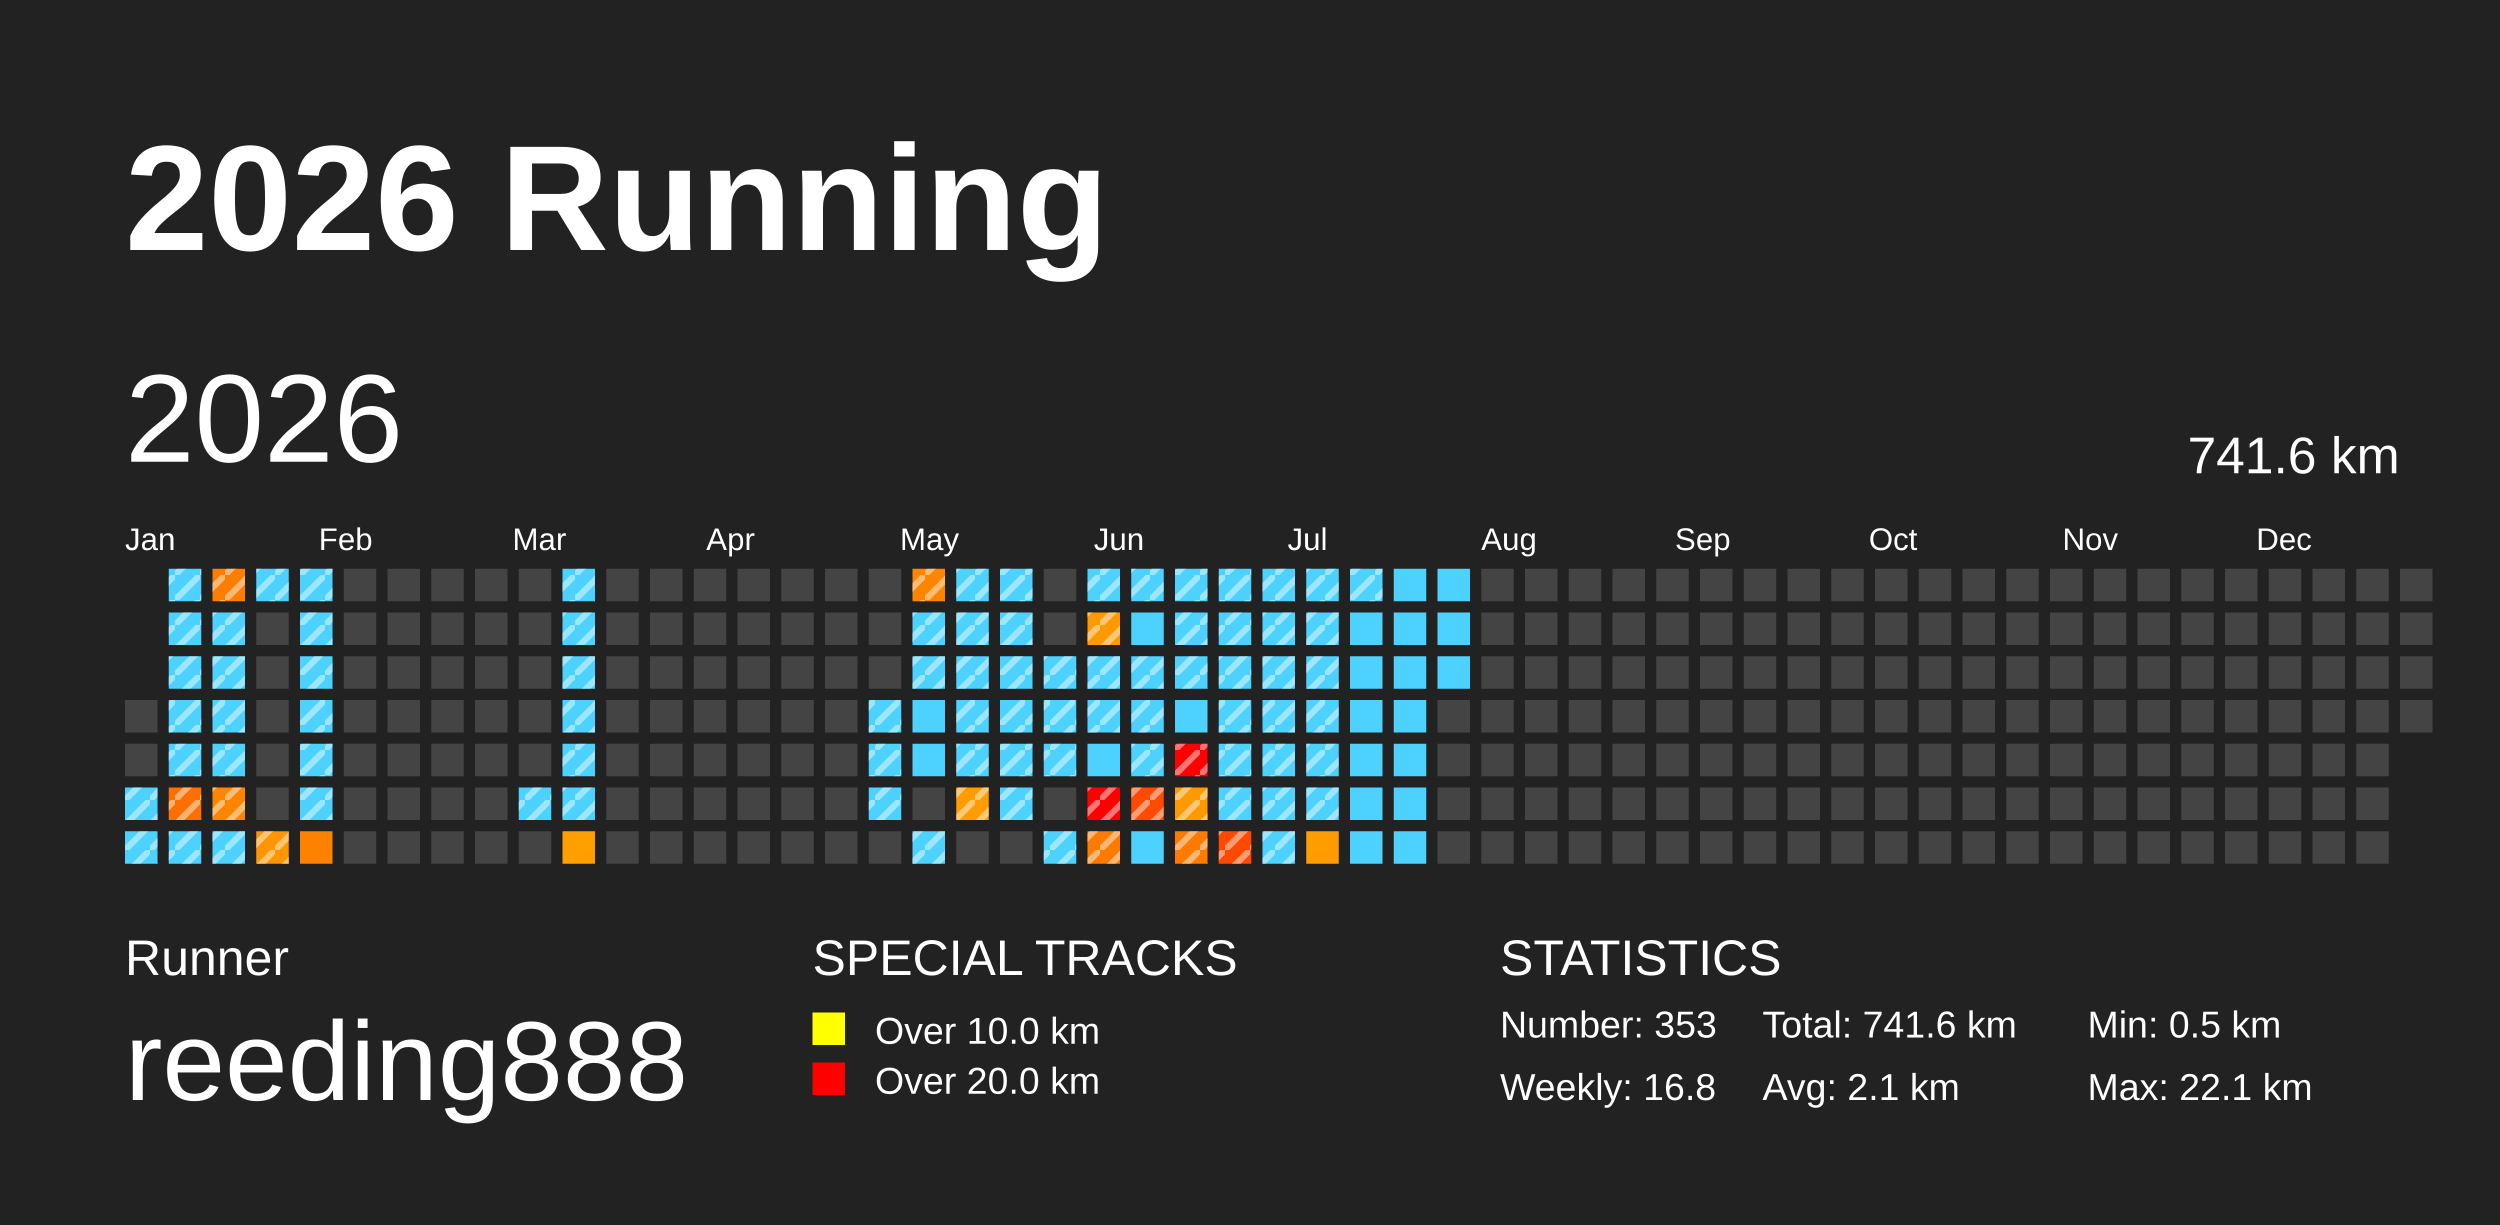
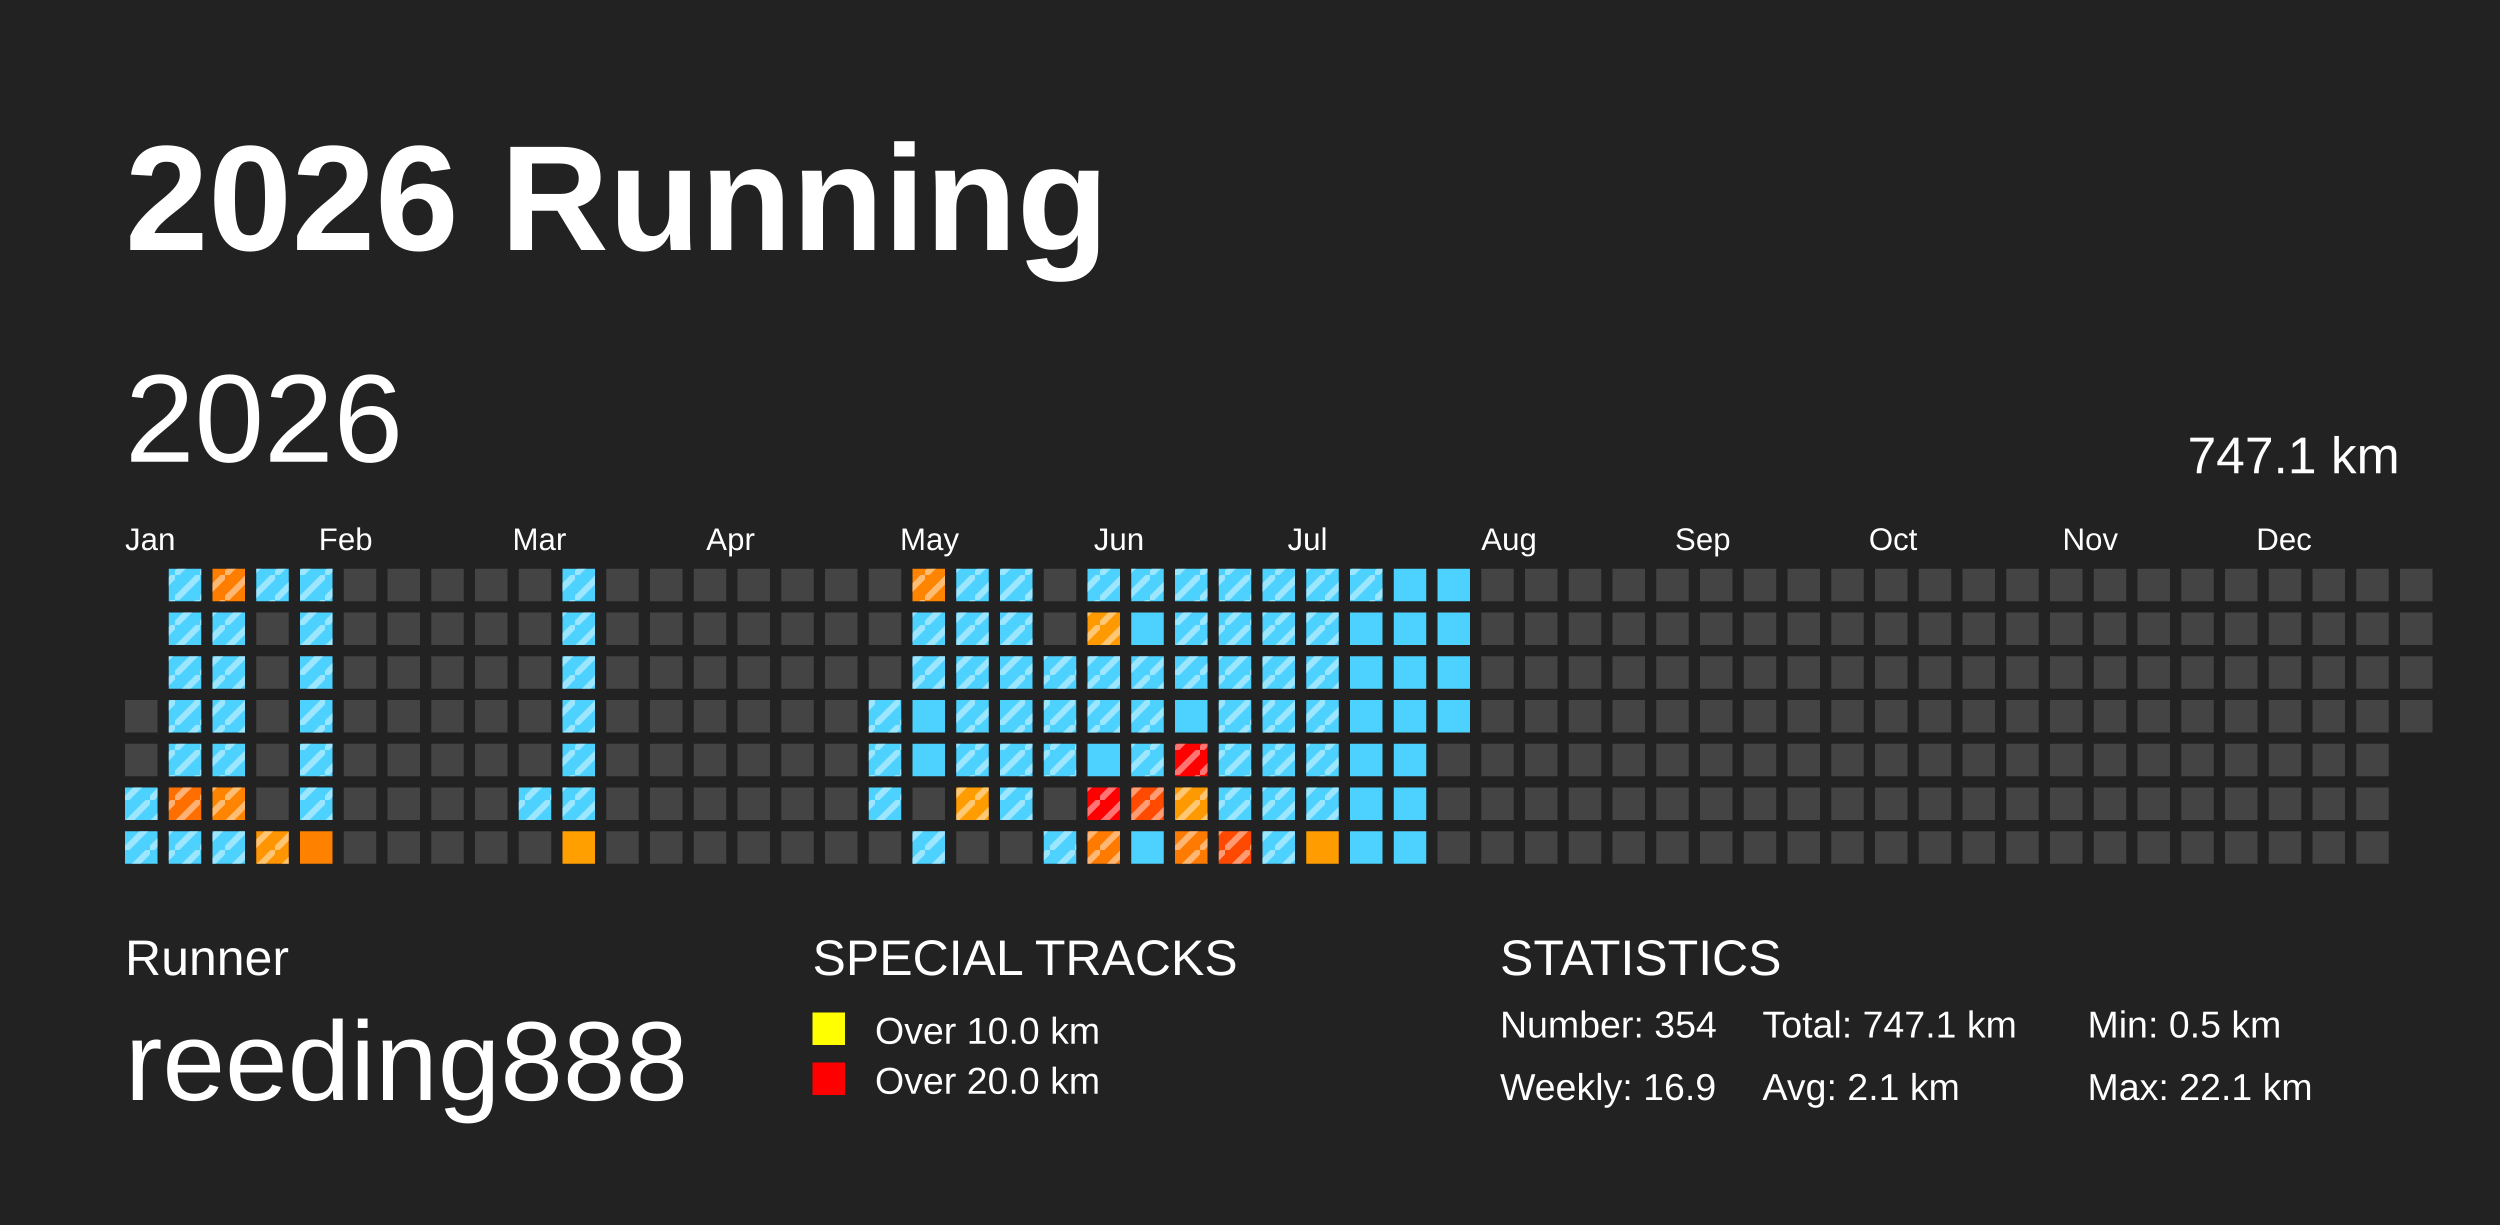
<svg xmlns="http://www.w3.org/2000/svg" baseProfile="full" height="98mm" version="1.1" viewBox="0,0,200,98" width="200mm">
  <defs>
    <pattern height="2" id="indoor-stripe" patternUnits="userSpaceOnUse" width="2">
      <line stroke="white" stroke-opacity="0.45" stroke-width="0.5" x1="0" x2="2" y1="2" y2="0" />
    </pattern>
  </defs>
  <rect fill="#222222" height="98" width="200" x="0" y="0" />
  <text fill="#FFFFFF" style="font-size:12px; font-family:Arial; font-weight:bold;" x="10" y="20">2026 Running</text>
  <text fill="#FFFFFF" style="font-size:4px; font-family:Arial" x="10" y="78">Runner</text>
  <text fill="#FFFFFF" style="font-size:9px; font-family:Arial" x="10" y="88">reeding888</text>
  <text fill="#FFFFFF" style="font-size:4px; font-family:Arial" x="65" y="78">SPECIAL TRACKS</text>
  <rect fill="yellow" height="2.6" width="2.6" x="65" y="81" />
  <text fill="#FFFFFF" style="font-size:3px; font-family:Arial" x="70" y="83.5">Over 10.0 km</text>
  <rect fill="red" height="2.6" width="2.6" x="65" y="85" />
  <text fill="#FFFFFF" style="font-size:3px; font-family:Arial" x="70" y="87.5">Over 20.0 km</text>
  <text fill="#FFFFFF" style="font-size:4px; font-family:Arial" x="120" y="78">STATISTICS</text>
-   <text fill="#FFFFFF" style="font-size:3px; font-family:Arial" x="120" y="83">Number: 353</text>
-   <text fill="#FFFFFF" style="font-size:3px; font-family:Arial" x="120" y="88">Weekly: 16.8</text>
-   <text fill="#FFFFFF" style="font-size:3px; font-family:Arial" x="141" y="83">Total: 741.6 km</text>
+   <text fill="#FFFFFF" style="font-size:3px; font-family:Arial" x="120" y="83">Number: 354</text>
+   <text fill="#FFFFFF" style="font-size:3px; font-family:Arial" x="120" y="88">Weekly: 16.9</text>
+   <text fill="#FFFFFF" style="font-size:3px; font-family:Arial" x="141" y="83">Total: 747.1 km</text>
  <text fill="#FFFFFF" style="font-size:3px; font-family:Arial" x="141" y="88">Avg: 2.1 km</text>
  <text fill="#FFFFFF" style="font-size:3px; font-family:Arial" x="167" y="83">Min: 0.5 km</text>
  <text fill="#FFFFFF" style="font-size:3px; font-family:Arial" x="167" y="88">Max: 22.1 km</text>
  <text dominant-baseline="hanging" fill="#FFFFFF" style="font-size:10.0px; font-family:Arial;" x="10" y="30">2026</text>
-   <text dominant-baseline="hanging" fill="#FFFFFF" style="font-size:4.125px; font-family:Arial;" x="175" y="35">741.6 km</text>
+   <text dominant-baseline="hanging" fill="#FFFFFF" style="font-size:4.125px; font-family:Arial;" x="175" y="35">747.1 km</text>
  <text fill="#FFFFFF" style="font-size:2.5px; font-family:Arial" x="10.0" y="44">Jan</text>
  <text fill="#FFFFFF" style="font-size:2.5px; font-family:Arial" x="25.5" y="44">Feb</text>
  <text fill="#FFFFFF" style="font-size:2.5px; font-family:Arial" x="41.0" y="44">Mar</text>
  <text fill="#FFFFFF" style="font-size:2.5px; font-family:Arial" x="56.5" y="44">Apr</text>
  <text fill="#FFFFFF" style="font-size:2.5px; font-family:Arial" x="72.0" y="44">May</text>
  <text fill="#FFFFFF" style="font-size:2.5px; font-family:Arial" x="87.5" y="44">Jun</text>
  <text fill="#FFFFFF" style="font-size:2.5px; font-family:Arial" x="103.0" y="44">Jul</text>
  <text fill="#FFFFFF" style="font-size:2.5px; font-family:Arial" x="118.5" y="44">Aug</text>
  <text fill="#FFFFFF" style="font-size:2.5px; font-family:Arial" x="134.0" y="44">Sep</text>
  <text fill="#FFFFFF" style="font-size:2.5px; font-family:Arial" x="149.5" y="44">Oct</text>
  <text fill="#FFFFFF" style="font-size:2.5px; font-family:Arial" x="165.0" y="44">Nov</text>
  <text fill="#FFFFFF" style="font-size:2.5px; font-family:Arial" x="180.5" y="44">Dec</text>
  <rect fill="#444444" height="2.6" width="2.6" x="10.0" y="56.0" />
  <rect fill="#444444" height="2.6" width="2.6" x="10.0" y="59.5" />
  <rect fill="#4dd2ff" height="2.6" width="2.6" x="10.0" y="63.0" />
  <rect fill="url(#indoor-stripe)" height="2.6" style="pointer-events: none;" width="2.6" x="10.0" y="63.0" />
  <rect fill="#4dd2ff" height="2.6" width="2.6" x="10.0" y="66.5" />
  <rect fill="url(#indoor-stripe)" height="2.6" style="pointer-events: none;" width="2.6" x="10.0" y="66.5" />
  <rect fill="#4dd2ff" height="2.6" width="2.6" x="13.5" y="45.5" />
  <rect fill="url(#indoor-stripe)" height="2.6" style="pointer-events: none;" width="2.6" x="13.5" y="45.5" />
  <rect fill="#4dd2ff" height="2.6" width="2.6" x="13.5" y="49.0" />
  <rect fill="url(#indoor-stripe)" height="2.6" style="pointer-events: none;" width="2.6" x="13.5" y="49.0" />
  <rect fill="#4dd2ff" height="2.6" width="2.6" x="13.5" y="52.5" />
  <rect fill="url(#indoor-stripe)" height="2.6" style="pointer-events: none;" width="2.6" x="13.5" y="52.5" />
  <rect fill="#4dd2ff" height="2.6" width="2.6" x="13.5" y="56.0" />
  <rect fill="url(#indoor-stripe)" height="2.6" style="pointer-events: none;" width="2.6" x="13.5" y="56.0" />
  <rect fill="#4dd2ff" height="2.6" width="2.6" x="13.5" y="59.5" />
  <rect fill="url(#indoor-stripe)" height="2.6" style="pointer-events: none;" width="2.6" x="13.5" y="59.5" />
  <rect fill="#ff6f00" height="2.6" width="2.6" x="13.5" y="63.0" />
  <rect fill="url(#indoor-stripe)" height="2.6" style="pointer-events: none;" width="2.6" x="13.5" y="63.0" />
  <rect fill="#4dd2ff" height="2.6" width="2.6" x="13.5" y="66.5" />
  <rect fill="url(#indoor-stripe)" height="2.6" style="pointer-events: none;" width="2.6" x="13.5" y="66.5" />
  <rect fill="#ff7e00" height="2.6" width="2.6" x="17.0" y="45.5" />
  <rect fill="url(#indoor-stripe)" height="2.6" style="pointer-events: none;" width="2.6" x="17.0" y="45.5" />
  <rect fill="#4dd2ff" height="2.6" width="2.6" x="17.0" y="49.0" />
  <rect fill="url(#indoor-stripe)" height="2.6" style="pointer-events: none;" width="2.6" x="17.0" y="49.0" />
  <rect fill="#4dd2ff" height="2.6" width="2.6" x="17.0" y="52.5" />
  <rect fill="url(#indoor-stripe)" height="2.6" style="pointer-events: none;" width="2.6" x="17.0" y="52.5" />
  <rect fill="#4dd2ff" height="2.6" width="2.6" x="17.0" y="56.0" />
  <rect fill="url(#indoor-stripe)" height="2.6" style="pointer-events: none;" width="2.6" x="17.0" y="56.0" />
  <rect fill="#4dd2ff" height="2.6" width="2.6" x="17.0" y="59.5" />
  <rect fill="url(#indoor-stripe)" height="2.6" style="pointer-events: none;" width="2.6" x="17.0" y="59.5" />
  <rect fill="#ff8500" height="2.6" width="2.6" x="17.0" y="63.0" />
  <rect fill="url(#indoor-stripe)" height="2.6" style="pointer-events: none;" width="2.6" x="17.0" y="63.0" />
  <rect fill="#4dd2ff" height="2.6" width="2.6" x="17.0" y="66.5" />
  <rect fill="url(#indoor-stripe)" height="2.6" style="pointer-events: none;" width="2.6" x="17.0" y="66.5" />
  <rect fill="#4dd2ff" height="2.6" width="2.6" x="20.5" y="45.5" />
  <rect fill="url(#indoor-stripe)" height="2.6" style="pointer-events: none;" width="2.6" x="20.5" y="45.5" />
  <rect fill="#444444" height="2.6" width="2.6" x="20.5" y="49.0" />
  <rect fill="#444444" height="2.6" width="2.6" x="20.5" y="52.5" />
  <rect fill="#444444" height="2.6" width="2.6" x="20.5" y="56.0" />
  <rect fill="#444444" height="2.6" width="2.6" x="20.5" y="59.5" />
  <rect fill="#444444" height="2.6" width="2.6" x="20.5" y="63.0" />
  <rect fill="#ff9500" height="2.6" width="2.6" x="20.5" y="66.5" />
  <rect fill="url(#indoor-stripe)" height="2.6" style="pointer-events: none;" width="2.6" x="20.5" y="66.5" />
  <rect fill="#4dd2ff" height="2.6" width="2.6" x="24.0" y="45.5" />
  <rect fill="url(#indoor-stripe)" height="2.6" style="pointer-events: none;" width="2.6" x="24.0" y="45.5" />
  <rect fill="#4dd2ff" height="2.6" width="2.6" x="24.0" y="49.0" />
  <rect fill="url(#indoor-stripe)" height="2.6" style="pointer-events: none;" width="2.6" x="24.0" y="49.0" />
  <rect fill="#4dd2ff" height="2.6" width="2.6" x="24.0" y="52.5" />
  <rect fill="url(#indoor-stripe)" height="2.6" style="pointer-events: none;" width="2.6" x="24.0" y="52.5" />
  <rect fill="#4dd2ff" height="2.6" width="2.6" x="24.0" y="56.0" />
  <rect fill="url(#indoor-stripe)" height="2.6" style="pointer-events: none;" width="2.6" x="24.0" y="56.0" />
  <rect fill="#4dd2ff" height="2.6" width="2.6" x="24.0" y="59.5" />
  <rect fill="url(#indoor-stripe)" height="2.6" style="pointer-events: none;" width="2.6" x="24.0" y="59.5" />
  <rect fill="#4dd2ff" height="2.6" width="2.6" x="24.0" y="63.0" />
  <rect fill="url(#indoor-stripe)" height="2.6" style="pointer-events: none;" width="2.6" x="24.0" y="63.0" />
  <rect fill="#ff8100" height="2.6" width="2.6" x="24.0" y="66.5" />
  <rect fill="#444444" height="2.6" width="2.6" x="27.5" y="45.5" />
  <rect fill="#444444" height="2.6" width="2.6" x="27.5" y="49.0" />
  <rect fill="#444444" height="2.6" width="2.6" x="27.5" y="52.5" />
  <rect fill="#444444" height="2.6" width="2.6" x="27.5" y="56.0" />
  <rect fill="#444444" height="2.6" width="2.6" x="27.5" y="59.5" />
  <rect fill="#444444" height="2.6" width="2.6" x="27.5" y="63.0" />
  <rect fill="#444444" height="2.6" width="2.6" x="27.5" y="66.5" />
  <rect fill="#444444" height="2.6" width="2.6" x="31.0" y="45.5" />
  <rect fill="#444444" height="2.6" width="2.6" x="31.0" y="49.0" />
  <rect fill="#444444" height="2.6" width="2.6" x="31.0" y="52.5" />
  <rect fill="#444444" height="2.6" width="2.6" x="31.0" y="56.0" />
  <rect fill="#444444" height="2.6" width="2.6" x="31.0" y="59.5" />
  <rect fill="#444444" height="2.6" width="2.6" x="31.0" y="63.0" />
  <rect fill="#444444" height="2.6" width="2.6" x="31.0" y="66.5" />
  <rect fill="#444444" height="2.6" width="2.6" x="34.5" y="45.5" />
  <rect fill="#444444" height="2.6" width="2.6" x="34.5" y="49.0" />
  <rect fill="#444444" height="2.6" width="2.6" x="34.5" y="52.5" />
  <rect fill="#444444" height="2.6" width="2.6" x="34.5" y="56.0" />
  <rect fill="#444444" height="2.6" width="2.6" x="34.5" y="59.5" />
  <rect fill="#444444" height="2.6" width="2.6" x="34.5" y="63.0" />
  <rect fill="#444444" height="2.6" width="2.6" x="34.5" y="66.5" />
  <rect fill="#444444" height="2.6" width="2.6" x="38.0" y="45.5" />
  <rect fill="#444444" height="2.6" width="2.6" x="38.0" y="49.0" />
  <rect fill="#444444" height="2.6" width="2.6" x="38.0" y="52.5" />
  <rect fill="#444444" height="2.6" width="2.6" x="38.0" y="56.0" />
  <rect fill="#444444" height="2.6" width="2.6" x="38.0" y="59.5" />
  <rect fill="#444444" height="2.6" width="2.6" x="38.0" y="63.0" />
  <rect fill="#444444" height="2.6" width="2.6" x="38.0" y="66.5" />
  <rect fill="#444444" height="2.6" width="2.6" x="41.5" y="45.5" />
  <rect fill="#444444" height="2.6" width="2.6" x="41.5" y="49.0" />
  <rect fill="#444444" height="2.6" width="2.6" x="41.5" y="52.5" />
  <rect fill="#444444" height="2.6" width="2.6" x="41.5" y="56.0" />
  <rect fill="#444444" height="2.6" width="2.6" x="41.5" y="59.5" />
  <rect fill="#4dd2ff" height="2.6" width="2.6" x="41.5" y="63.0" />
  <rect fill="url(#indoor-stripe)" height="2.6" style="pointer-events: none;" width="2.6" x="41.5" y="63.0" />
  <rect fill="#444444" height="2.6" width="2.6" x="41.5" y="66.5" />
  <rect fill="#4dd2ff" height="2.6" width="2.6" x="45.0" y="45.5" />
  <rect fill="url(#indoor-stripe)" height="2.6" style="pointer-events: none;" width="2.6" x="45.0" y="45.5" />
  <rect fill="#4dd2ff" height="2.6" width="2.6" x="45.0" y="49.0" />
  <rect fill="url(#indoor-stripe)" height="2.6" style="pointer-events: none;" width="2.6" x="45.0" y="49.0" />
  <rect fill="#4dd2ff" height="2.6" width="2.6" x="45.0" y="52.5" />
  <rect fill="url(#indoor-stripe)" height="2.6" style="pointer-events: none;" width="2.6" x="45.0" y="52.5" />
  <rect fill="#4dd2ff" height="2.6" width="2.6" x="45.0" y="56.0" />
  <rect fill="url(#indoor-stripe)" height="2.6" style="pointer-events: none;" width="2.6" x="45.0" y="56.0" />
  <rect fill="#4dd2ff" height="2.6" width="2.6" x="45.0" y="59.5" />
  <rect fill="url(#indoor-stripe)" height="2.6" style="pointer-events: none;" width="2.6" x="45.0" y="59.5" />
  <rect fill="#4dd2ff" height="2.6" width="2.6" x="45.0" y="63.0" />
  <rect fill="url(#indoor-stripe)" height="2.6" style="pointer-events: none;" width="2.6" x="45.0" y="63.0" />
  <rect fill="#ff9f00" height="2.6" width="2.6" x="45.0" y="66.5" />
  <rect fill="#444444" height="2.6" width="2.6" x="48.5" y="45.5" />
  <rect fill="#444444" height="2.6" width="2.6" x="48.5" y="49.0" />
  <rect fill="#444444" height="2.6" width="2.6" x="48.5" y="52.5" />
  <rect fill="#444444" height="2.6" width="2.6" x="48.5" y="56.0" />
  <rect fill="#444444" height="2.6" width="2.6" x="48.5" y="59.5" />
  <rect fill="#444444" height="2.6" width="2.6" x="48.5" y="63.0" />
  <rect fill="#444444" height="2.6" width="2.6" x="48.5" y="66.5" />
  <rect fill="#444444" height="2.6" width="2.6" x="52.0" y="45.5" />
  <rect fill="#444444" height="2.6" width="2.6" x="52.0" y="49.0" />
  <rect fill="#444444" height="2.6" width="2.6" x="52.0" y="52.5" />
  <rect fill="#444444" height="2.6" width="2.6" x="52.0" y="56.0" />
  <rect fill="#444444" height="2.6" width="2.6" x="52.0" y="59.5" />
  <rect fill="#444444" height="2.6" width="2.6" x="52.0" y="63.0" />
  <rect fill="#444444" height="2.6" width="2.6" x="52.0" y="66.5" />
  <rect fill="#444444" height="2.6" width="2.6" x="55.5" y="45.5" />
  <rect fill="#444444" height="2.6" width="2.6" x="55.5" y="49.0" />
  <rect fill="#444444" height="2.6" width="2.6" x="55.5" y="52.5" />
  <rect fill="#444444" height="2.6" width="2.6" x="55.5" y="56.0" />
  <rect fill="#444444" height="2.6" width="2.6" x="55.5" y="59.5" />
  <rect fill="#444444" height="2.6" width="2.6" x="55.5" y="63.0" />
  <rect fill="#444444" height="2.6" width="2.6" x="55.5" y="66.5" />
  <rect fill="#444444" height="2.6" width="2.6" x="59.0" y="45.5" />
  <rect fill="#444444" height="2.6" width="2.6" x="59.0" y="49.0" />
  <rect fill="#444444" height="2.6" width="2.6" x="59.0" y="52.5" />
  <rect fill="#444444" height="2.6" width="2.6" x="59.0" y="56.0" />
  <rect fill="#444444" height="2.6" width="2.6" x="59.0" y="59.5" />
  <rect fill="#444444" height="2.6" width="2.6" x="59.0" y="63.0" />
  <rect fill="#444444" height="2.6" width="2.6" x="59.0" y="66.5" />
  <rect fill="#444444" height="2.6" width="2.6" x="62.5" y="45.5" />
  <rect fill="#444444" height="2.6" width="2.6" x="62.5" y="49.0" />
  <rect fill="#444444" height="2.6" width="2.6" x="62.5" y="52.5" />
  <rect fill="#444444" height="2.6" width="2.6" x="62.5" y="56.0" />
  <rect fill="#444444" height="2.6" width="2.6" x="62.5" y="59.5" />
  <rect fill="#444444" height="2.6" width="2.6" x="62.5" y="63.0" />
  <rect fill="#444444" height="2.6" width="2.6" x="62.5" y="66.5" />
  <rect fill="#444444" height="2.6" width="2.6" x="66.0" y="45.5" />
  <rect fill="#444444" height="2.6" width="2.6" x="66.0" y="49.0" />
  <rect fill="#444444" height="2.6" width="2.6" x="66.0" y="52.5" />
  <rect fill="#444444" height="2.6" width="2.6" x="66.0" y="56.0" />
  <rect fill="#444444" height="2.6" width="2.6" x="66.0" y="59.5" />
  <rect fill="#444444" height="2.6" width="2.6" x="66.0" y="63.0" />
  <rect fill="#444444" height="2.6" width="2.6" x="66.0" y="66.5" />
  <rect fill="#444444" height="2.6" width="2.6" x="69.5" y="45.5" />
  <rect fill="#444444" height="2.6" width="2.6" x="69.5" y="49.0" />
  <rect fill="#444444" height="2.6" width="2.6" x="69.5" y="52.5" />
  <rect fill="#4dd2ff" height="2.6" width="2.6" x="69.5" y="56.0" />
  <rect fill="url(#indoor-stripe)" height="2.6" style="pointer-events: none;" width="2.6" x="69.5" y="56.0" />
  <rect fill="#4dd2ff" height="2.6" width="2.6" x="69.5" y="59.5" />
  <rect fill="url(#indoor-stripe)" height="2.6" style="pointer-events: none;" width="2.6" x="69.5" y="59.5" />
  <rect fill="#4dd2ff" height="2.6" width="2.6" x="69.5" y="63.0" />
  <rect fill="url(#indoor-stripe)" height="2.6" style="pointer-events: none;" width="2.6" x="69.5" y="63.0" />
  <rect fill="#444444" height="2.6" width="2.6" x="69.5" y="66.5" />
  <rect fill="#ff8500" height="2.6" width="2.6" x="73.0" y="45.5" />
  <rect fill="url(#indoor-stripe)" height="2.6" style="pointer-events: none;" width="2.6" x="73.0" y="45.5" />
  <rect fill="#4dd2ff" height="2.6" width="2.6" x="73.0" y="49.0" />
  <rect fill="url(#indoor-stripe)" height="2.6" style="pointer-events: none;" width="2.6" x="73.0" y="49.0" />
  <rect fill="#4dd2ff" height="2.6" width="2.6" x="73.0" y="52.5" />
  <rect fill="url(#indoor-stripe)" height="2.6" style="pointer-events: none;" width="2.6" x="73.0" y="52.5" />
  <rect fill="#4dd2ff" height="2.6" width="2.6" x="73.0" y="56.0" />
  <rect fill="#4dd2ff" height="2.6" width="2.6" x="73.0" y="59.5" />
  <rect fill="#444444" height="2.6" width="2.6" x="73.0" y="63.0" />
  <rect fill="#4dd2ff" height="2.6" width="2.6" x="73.0" y="66.5" />
  <rect fill="url(#indoor-stripe)" height="2.6" style="pointer-events: none;" width="2.6" x="73.0" y="66.5" />
  <rect fill="#4dd2ff" height="2.6" width="2.6" x="76.5" y="45.5" />
  <rect fill="url(#indoor-stripe)" height="2.6" style="pointer-events: none;" width="2.6" x="76.5" y="45.5" />
  <rect fill="#4dd2ff" height="2.6" width="2.6" x="76.5" y="49.0" />
  <rect fill="url(#indoor-stripe)" height="2.6" style="pointer-events: none;" width="2.6" x="76.5" y="49.0" />
  <rect fill="#4dd2ff" height="2.6" width="2.6" x="76.5" y="52.5" />
  <rect fill="url(#indoor-stripe)" height="2.6" style="pointer-events: none;" width="2.6" x="76.5" y="52.5" />
  <rect fill="#4dd2ff" height="2.6" width="2.6" x="76.5" y="56.0" />
  <rect fill="url(#indoor-stripe)" height="2.6" style="pointer-events: none;" width="2.6" x="76.5" y="56.0" />
  <rect fill="#4dd2ff" height="2.6" width="2.6" x="76.5" y="59.5" />
  <rect fill="url(#indoor-stripe)" height="2.6" style="pointer-events: none;" width="2.6" x="76.5" y="59.5" />
  <rect fill="#ff9c00" height="2.6" width="2.6" x="76.5" y="63.0" />
  <rect fill="url(#indoor-stripe)" height="2.6" style="pointer-events: none;" width="2.6" x="76.5" y="63.0" />
  <rect fill="#444444" height="2.6" width="2.6" x="76.5" y="66.5" />
  <rect fill="#4dd2ff" height="2.6" width="2.6" x="80.0" y="45.5" />
  <rect fill="url(#indoor-stripe)" height="2.6" style="pointer-events: none;" width="2.6" x="80.0" y="45.5" />
  <rect fill="#4dd2ff" height="2.6" width="2.6" x="80.0" y="49.0" />
  <rect fill="url(#indoor-stripe)" height="2.6" style="pointer-events: none;" width="2.6" x="80.0" y="49.0" />
  <rect fill="#4dd2ff" height="2.6" width="2.6" x="80.0" y="52.5" />
  <rect fill="url(#indoor-stripe)" height="2.6" style="pointer-events: none;" width="2.6" x="80.0" y="52.5" />
  <rect fill="#4dd2ff" height="2.6" width="2.6" x="80.0" y="56.0" />
  <rect fill="url(#indoor-stripe)" height="2.6" style="pointer-events: none;" width="2.6" x="80.0" y="56.0" />
  <rect fill="#4dd2ff" height="2.6" width="2.6" x="80.0" y="59.5" />
  <rect fill="url(#indoor-stripe)" height="2.6" style="pointer-events: none;" width="2.6" x="80.0" y="59.5" />
  <rect fill="#4dd2ff" height="2.6" width="2.6" x="80.0" y="63.0" />
  <rect fill="url(#indoor-stripe)" height="2.6" style="pointer-events: none;" width="2.6" x="80.0" y="63.0" />
  <rect fill="#444444" height="2.6" width="2.6" x="80.0" y="66.5" />
  <rect fill="#444444" height="2.6" width="2.6" x="83.5" y="45.5" />
  <rect fill="#444444" height="2.6" width="2.6" x="83.5" y="49.0" />
  <rect fill="#4dd2ff" height="2.6" width="2.6" x="83.5" y="52.5" />
  <rect fill="url(#indoor-stripe)" height="2.6" style="pointer-events: none;" width="2.6" x="83.5" y="52.5" />
  <rect fill="#4dd2ff" height="2.6" width="2.6" x="83.5" y="56.0" />
  <rect fill="url(#indoor-stripe)" height="2.6" style="pointer-events: none;" width="2.6" x="83.5" y="56.0" />
  <rect fill="#4dd2ff" height="2.6" width="2.6" x="83.5" y="59.5" />
  <rect fill="url(#indoor-stripe)" height="2.6" style="pointer-events: none;" width="2.6" x="83.5" y="59.5" />
  <rect fill="#444444" height="2.6" width="2.6" x="83.5" y="63.0" />
  <rect fill="#4dd2ff" height="2.6" width="2.6" x="83.5" y="66.5" />
  <rect fill="url(#indoor-stripe)" height="2.6" style="pointer-events: none;" width="2.6" x="83.5" y="66.5" />
  <rect fill="#4dd2ff" height="2.6" width="2.6" x="87.0" y="45.5" />
  <rect fill="url(#indoor-stripe)" height="2.6" style="pointer-events: none;" width="2.6" x="87.0" y="45.5" />
  <rect fill="#ff9900" height="2.6" width="2.6" x="87.0" y="49.0" />
  <rect fill="url(#indoor-stripe)" height="2.6" style="pointer-events: none;" width="2.6" x="87.0" y="49.0" />
  <rect fill="#4dd2ff" height="2.6" width="2.6" x="87.0" y="52.5" />
  <rect fill="url(#indoor-stripe)" height="2.6" style="pointer-events: none;" width="2.6" x="87.0" y="52.5" />
  <rect fill="#4dd2ff" height="2.6" width="2.6" x="87.0" y="56.0" />
  <rect fill="url(#indoor-stripe)" height="2.6" style="pointer-events: none;" width="2.6" x="87.0" y="56.0" />
  <rect fill="#4dd2ff" height="2.6" width="2.6" x="87.0" y="59.5" />
  <rect fill="red" height="2.6" width="2.6" x="87.0" y="63.0" />
  <rect fill="url(#indoor-stripe)" height="2.6" style="pointer-events: none;" width="2.6" x="87.0" y="63.0" />
  <rect fill="#ff7b00" height="2.6" width="2.6" x="87.0" y="66.5" />
  <rect fill="url(#indoor-stripe)" height="2.6" style="pointer-events: none;" width="2.6" x="87.0" y="66.5" />
  <rect fill="#4dd2ff" height="2.6" width="2.6" x="90.5" y="45.5" />
  <rect fill="url(#indoor-stripe)" height="2.6" style="pointer-events: none;" width="2.6" x="90.5" y="45.5" />
  <rect fill="#4dd2ff" height="2.6" width="2.6" x="90.5" y="49.0" />
  <rect fill="#4dd2ff" height="2.6" width="2.6" x="90.5" y="52.5" />
  <rect fill="url(#indoor-stripe)" height="2.6" style="pointer-events: none;" width="2.6" x="90.5" y="52.5" />
  <rect fill="#4dd2ff" height="2.6" width="2.6" x="90.5" y="56.0" />
  <rect fill="url(#indoor-stripe)" height="2.6" style="pointer-events: none;" width="2.6" x="90.5" y="56.0" />
  <rect fill="#4dd2ff" height="2.6" width="2.6" x="90.5" y="59.5" />
  <rect fill="url(#indoor-stripe)" height="2.6" style="pointer-events: none;" width="2.6" x="90.5" y="59.5" />
  <rect fill="#ff4a00" height="2.6" width="2.6" x="90.5" y="63.0" />
  <rect fill="url(#indoor-stripe)" height="2.6" style="pointer-events: none;" width="2.6" x="90.5" y="63.0" />
  <rect fill="#4dd2ff" height="2.6" width="2.6" x="90.5" y="66.5" />
  <rect fill="#4dd2ff" height="2.6" width="2.6" x="94.0" y="45.5" />
  <rect fill="url(#indoor-stripe)" height="2.6" style="pointer-events: none;" width="2.6" x="94.0" y="45.5" />
  <rect fill="#4dd2ff" height="2.6" width="2.6" x="94.0" y="49.0" />
  <rect fill="url(#indoor-stripe)" height="2.6" style="pointer-events: none;" width="2.6" x="94.0" y="49.0" />
  <rect fill="#4dd2ff" height="2.6" width="2.6" x="94.0" y="52.5" />
  <rect fill="url(#indoor-stripe)" height="2.6" style="pointer-events: none;" width="2.6" x="94.0" y="52.5" />
  <rect fill="#4dd2ff" height="2.6" width="2.6" x="94.0" y="56.0" />
  <rect fill="red" height="2.6" width="2.6" x="94.0" y="59.5" />
  <rect fill="url(#indoor-stripe)" height="2.6" style="pointer-events: none;" width="2.6" x="94.0" y="59.5" />
  <rect fill="#ff9900" height="2.6" width="2.6" x="94.0" y="63.0" />
  <rect fill="url(#indoor-stripe)" height="2.6" style="pointer-events: none;" width="2.6" x="94.0" y="63.0" />
  <rect fill="#ff7a00" height="2.6" width="2.6" x="94.0" y="66.5" />
  <rect fill="url(#indoor-stripe)" height="2.6" style="pointer-events: none;" width="2.6" x="94.0" y="66.5" />
  <rect fill="#4dd2ff" height="2.6" width="2.6" x="97.5" y="45.5" />
  <rect fill="url(#indoor-stripe)" height="2.6" style="pointer-events: none;" width="2.6" x="97.5" y="45.5" />
  <rect fill="#4dd2ff" height="2.6" width="2.6" x="97.5" y="49.0" />
  <rect fill="url(#indoor-stripe)" height="2.6" style="pointer-events: none;" width="2.6" x="97.5" y="49.0" />
  <rect fill="#4dd2ff" height="2.6" width="2.6" x="97.5" y="52.5" />
  <rect fill="url(#indoor-stripe)" height="2.6" style="pointer-events: none;" width="2.6" x="97.5" y="52.5" />
  <rect fill="#4dd2ff" height="2.6" width="2.6" x="97.5" y="56.0" />
  <rect fill="url(#indoor-stripe)" height="2.6" style="pointer-events: none;" width="2.6" x="97.5" y="56.0" />
  <rect fill="#4dd2ff" height="2.6" width="2.6" x="97.5" y="59.5" />
  <rect fill="url(#indoor-stripe)" height="2.6" style="pointer-events: none;" width="2.6" x="97.5" y="59.5" />
  <rect fill="#4dd2ff" height="2.6" width="2.6" x="97.5" y="63.0" />
  <rect fill="url(#indoor-stripe)" height="2.6" style="pointer-events: none;" width="2.6" x="97.5" y="63.0" />
  <rect fill="#ff4900" height="2.6" width="2.6" x="97.5" y="66.5" />
  <rect fill="url(#indoor-stripe)" height="2.6" style="pointer-events: none;" width="2.6" x="97.5" y="66.5" />
  <rect fill="#4dd2ff" height="2.6" width="2.6" x="101.0" y="45.5" />
  <rect fill="url(#indoor-stripe)" height="2.6" style="pointer-events: none;" width="2.6" x="101.0" y="45.5" />
  <rect fill="#4dd2ff" height="2.6" width="2.6" x="101.0" y="49.0" />
  <rect fill="url(#indoor-stripe)" height="2.6" style="pointer-events: none;" width="2.6" x="101.0" y="49.0" />
  <rect fill="#4dd2ff" height="2.6" width="2.6" x="101.0" y="52.5" />
  <rect fill="url(#indoor-stripe)" height="2.6" style="pointer-events: none;" width="2.6" x="101.0" y="52.5" />
  <rect fill="#4dd2ff" height="2.6" width="2.6" x="101.0" y="56.0" />
  <rect fill="url(#indoor-stripe)" height="2.6" style="pointer-events: none;" width="2.6" x="101.0" y="56.0" />
  <rect fill="#4dd2ff" height="2.6" width="2.6" x="101.0" y="59.5" />
  <rect fill="url(#indoor-stripe)" height="2.6" style="pointer-events: none;" width="2.6" x="101.0" y="59.5" />
  <rect fill="#4dd2ff" height="2.6" width="2.6" x="101.0" y="63.0" />
  <rect fill="url(#indoor-stripe)" height="2.6" style="pointer-events: none;" width="2.6" x="101.0" y="63.0" />
  <rect fill="#4dd2ff" height="2.6" width="2.6" x="101.0" y="66.5" />
  <rect fill="url(#indoor-stripe)" height="2.6" style="pointer-events: none;" width="2.6" x="101.0" y="66.5" />
  <rect fill="#4dd2ff" height="2.6" width="2.6" x="104.5" y="45.5" />
  <rect fill="url(#indoor-stripe)" height="2.6" style="pointer-events: none;" width="2.6" x="104.5" y="45.5" />
  <rect fill="#4dd2ff" height="2.6" width="2.6" x="104.5" y="49.0" />
  <rect fill="url(#indoor-stripe)" height="2.6" style="pointer-events: none;" width="2.6" x="104.5" y="49.0" />
  <rect fill="#4dd2ff" height="2.6" width="2.6" x="104.5" y="52.5" />
  <rect fill="url(#indoor-stripe)" height="2.6" style="pointer-events: none;" width="2.6" x="104.5" y="52.5" />
  <rect fill="#4dd2ff" height="2.6" width="2.6" x="104.5" y="56.0" />
  <rect fill="url(#indoor-stripe)" height="2.6" style="pointer-events: none;" width="2.6" x="104.5" y="56.0" />
  <rect fill="#4dd2ff" height="2.6" width="2.6" x="104.5" y="59.5" />
  <rect fill="url(#indoor-stripe)" height="2.6" style="pointer-events: none;" width="2.6" x="104.5" y="59.5" />
  <rect fill="#4dd2ff" height="2.6" width="2.6" x="104.5" y="63.0" />
  <rect fill="url(#indoor-stripe)" height="2.6" style="pointer-events: none;" width="2.6" x="104.5" y="63.0" />
  <rect fill="#ff9d00" height="2.6" width="2.6" x="104.5" y="66.5" />
  <rect fill="#4dd2ff" height="2.6" width="2.6" x="108.0" y="45.5" />
  <rect fill="url(#indoor-stripe)" height="2.6" style="pointer-events: none;" width="2.6" x="108.0" y="45.5" />
  <rect fill="#4dd2ff" height="2.6" width="2.6" x="108.0" y="49.0" />
  <rect fill="#4dd2ff" height="2.6" width="2.6" x="108.0" y="52.5" />
  <rect fill="#4dd2ff" height="2.6" width="2.6" x="108.0" y="56.0" />
  <rect fill="#4dd2ff" height="2.6" width="2.6" x="108.0" y="59.5" />
  <rect fill="#4dd2ff" height="2.6" width="2.6" x="108.0" y="63.0" />
  <rect fill="#4dd2ff" height="2.6" width="2.6" x="108.0" y="66.5" />
  <rect fill="#4dd2ff" height="2.6" width="2.6" x="111.5" y="45.5" />
  <rect fill="#4dd2ff" height="2.6" width="2.6" x="111.5" y="49.0" />
  <rect fill="#4dd2ff" height="2.6" width="2.6" x="111.5" y="52.5" />
  <rect fill="#4dd2ff" height="2.6" width="2.6" x="111.5" y="56.0" />
  <rect fill="#4dd2ff" height="2.6" width="2.6" x="111.5" y="59.5" />
  <rect fill="#4dd2ff" height="2.6" width="2.6" x="111.5" y="63.0" />
  <rect fill="#4dd2ff" height="2.6" width="2.6" x="111.5" y="66.5" />
  <rect fill="#4dd2ff" height="2.6" width="2.6" x="115.0" y="45.5" />
  <rect fill="#4dd2ff" height="2.6" width="2.6" x="115.0" y="49.0" />
  <rect fill="#4dd2ff" height="2.6" width="2.6" x="115.0" y="52.5" />
-   <rect fill="#444444" height="2.6" width="2.6" x="115.0" y="56.0" />
+   <rect fill="#4dd2ff" height="2.6" width="2.6" x="115.0" y="56.0" />
  <rect fill="#444444" height="2.6" width="2.6" x="115.0" y="59.5" />
  <rect fill="#444444" height="2.6" width="2.6" x="115.0" y="63.0" />
  <rect fill="#444444" height="2.6" width="2.6" x="115.0" y="66.5" />
  <rect fill="#444444" height="2.6" width="2.6" x="118.5" y="45.5" />
  <rect fill="#444444" height="2.6" width="2.6" x="118.5" y="49.0" />
  <rect fill="#444444" height="2.6" width="2.6" x="118.5" y="52.5" />
  <rect fill="#444444" height="2.6" width="2.6" x="118.5" y="56.0" />
  <rect fill="#444444" height="2.6" width="2.6" x="118.5" y="59.5" />
  <rect fill="#444444" height="2.6" width="2.6" x="118.5" y="63.0" />
  <rect fill="#444444" height="2.6" width="2.6" x="118.5" y="66.5" />
  <rect fill="#444444" height="2.6" width="2.6" x="122.0" y="45.5" />
  <rect fill="#444444" height="2.6" width="2.6" x="122.0" y="49.0" />
  <rect fill="#444444" height="2.6" width="2.6" x="122.0" y="52.5" />
  <rect fill="#444444" height="2.6" width="2.6" x="122.0" y="56.0" />
  <rect fill="#444444" height="2.6" width="2.6" x="122.0" y="59.5" />
  <rect fill="#444444" height="2.6" width="2.6" x="122.0" y="63.0" />
  <rect fill="#444444" height="2.6" width="2.6" x="122.0" y="66.5" />
  <rect fill="#444444" height="2.6" width="2.6" x="125.5" y="45.5" />
  <rect fill="#444444" height="2.6" width="2.6" x="125.5" y="49.0" />
  <rect fill="#444444" height="2.6" width="2.6" x="125.5" y="52.5" />
  <rect fill="#444444" height="2.6" width="2.6" x="125.5" y="56.0" />
  <rect fill="#444444" height="2.6" width="2.6" x="125.5" y="59.5" />
  <rect fill="#444444" height="2.6" width="2.6" x="125.5" y="63.0" />
  <rect fill="#444444" height="2.6" width="2.6" x="125.5" y="66.5" />
  <rect fill="#444444" height="2.6" width="2.6" x="129.0" y="45.5" />
  <rect fill="#444444" height="2.6" width="2.6" x="129.0" y="49.0" />
  <rect fill="#444444" height="2.6" width="2.6" x="129.0" y="52.5" />
  <rect fill="#444444" height="2.6" width="2.6" x="129.0" y="56.0" />
  <rect fill="#444444" height="2.6" width="2.6" x="129.0" y="59.5" />
  <rect fill="#444444" height="2.6" width="2.6" x="129.0" y="63.0" />
  <rect fill="#444444" height="2.6" width="2.6" x="129.0" y="66.5" />
  <rect fill="#444444" height="2.6" width="2.6" x="132.5" y="45.5" />
  <rect fill="#444444" height="2.6" width="2.6" x="132.5" y="49.0" />
  <rect fill="#444444" height="2.6" width="2.6" x="132.5" y="52.5" />
  <rect fill="#444444" height="2.6" width="2.6" x="132.5" y="56.0" />
  <rect fill="#444444" height="2.6" width="2.6" x="132.5" y="59.5" />
  <rect fill="#444444" height="2.6" width="2.6" x="132.5" y="63.0" />
  <rect fill="#444444" height="2.6" width="2.6" x="132.5" y="66.5" />
  <rect fill="#444444" height="2.6" width="2.6" x="136.0" y="45.5" />
  <rect fill="#444444" height="2.6" width="2.6" x="136.0" y="49.0" />
  <rect fill="#444444" height="2.6" width="2.6" x="136.0" y="52.5" />
  <rect fill="#444444" height="2.6" width="2.6" x="136.0" y="56.0" />
  <rect fill="#444444" height="2.6" width="2.6" x="136.0" y="59.5" />
  <rect fill="#444444" height="2.6" width="2.6" x="136.0" y="63.0" />
  <rect fill="#444444" height="2.6" width="2.6" x="136.0" y="66.5" />
  <rect fill="#444444" height="2.6" width="2.6" x="139.5" y="45.5" />
  <rect fill="#444444" height="2.6" width="2.6" x="139.5" y="49.0" />
  <rect fill="#444444" height="2.6" width="2.6" x="139.5" y="52.5" />
  <rect fill="#444444" height="2.6" width="2.6" x="139.5" y="56.0" />
  <rect fill="#444444" height="2.6" width="2.6" x="139.5" y="59.5" />
  <rect fill="#444444" height="2.6" width="2.6" x="139.5" y="63.0" />
  <rect fill="#444444" height="2.6" width="2.6" x="139.5" y="66.5" />
  <rect fill="#444444" height="2.6" width="2.6" x="143.0" y="45.5" />
  <rect fill="#444444" height="2.6" width="2.6" x="143.0" y="49.0" />
  <rect fill="#444444" height="2.6" width="2.6" x="143.0" y="52.5" />
  <rect fill="#444444" height="2.6" width="2.6" x="143.0" y="56.0" />
  <rect fill="#444444" height="2.6" width="2.6" x="143.0" y="59.5" />
  <rect fill="#444444" height="2.6" width="2.6" x="143.0" y="63.0" />
  <rect fill="#444444" height="2.6" width="2.6" x="143.0" y="66.5" />
  <rect fill="#444444" height="2.6" width="2.6" x="146.5" y="45.5" />
  <rect fill="#444444" height="2.6" width="2.6" x="146.5" y="49.0" />
  <rect fill="#444444" height="2.6" width="2.6" x="146.5" y="52.5" />
  <rect fill="#444444" height="2.6" width="2.6" x="146.5" y="56.0" />
  <rect fill="#444444" height="2.6" width="2.6" x="146.5" y="59.5" />
  <rect fill="#444444" height="2.6" width="2.6" x="146.5" y="63.0" />
  <rect fill="#444444" height="2.6" width="2.6" x="146.5" y="66.5" />
  <rect fill="#444444" height="2.6" width="2.6" x="150.0" y="45.5" />
  <rect fill="#444444" height="2.6" width="2.6" x="150.0" y="49.0" />
  <rect fill="#444444" height="2.6" width="2.6" x="150.0" y="52.5" />
  <rect fill="#444444" height="2.6" width="2.6" x="150.0" y="56.0" />
  <rect fill="#444444" height="2.6" width="2.6" x="150.0" y="59.5" />
  <rect fill="#444444" height="2.6" width="2.6" x="150.0" y="63.0" />
  <rect fill="#444444" height="2.6" width="2.6" x="150.0" y="66.5" />
  <rect fill="#444444" height="2.6" width="2.6" x="153.5" y="45.5" />
  <rect fill="#444444" height="2.6" width="2.6" x="153.5" y="49.0" />
  <rect fill="#444444" height="2.6" width="2.6" x="153.5" y="52.5" />
  <rect fill="#444444" height="2.6" width="2.6" x="153.5" y="56.0" />
  <rect fill="#444444" height="2.6" width="2.6" x="153.5" y="59.5" />
  <rect fill="#444444" height="2.6" width="2.6" x="153.5" y="63.0" />
  <rect fill="#444444" height="2.6" width="2.6" x="153.5" y="66.5" />
  <rect fill="#444444" height="2.6" width="2.6" x="157.0" y="45.5" />
  <rect fill="#444444" height="2.6" width="2.6" x="157.0" y="49.0" />
  <rect fill="#444444" height="2.6" width="2.6" x="157.0" y="52.5" />
  <rect fill="#444444" height="2.6" width="2.6" x="157.0" y="56.0" />
  <rect fill="#444444" height="2.6" width="2.6" x="157.0" y="59.5" />
  <rect fill="#444444" height="2.6" width="2.6" x="157.0" y="63.0" />
  <rect fill="#444444" height="2.6" width="2.6" x="157.0" y="66.5" />
  <rect fill="#444444" height="2.6" width="2.6" x="160.5" y="45.5" />
  <rect fill="#444444" height="2.6" width="2.6" x="160.5" y="49.0" />
  <rect fill="#444444" height="2.6" width="2.6" x="160.5" y="52.5" />
  <rect fill="#444444" height="2.6" width="2.6" x="160.5" y="56.0" />
  <rect fill="#444444" height="2.6" width="2.6" x="160.5" y="59.5" />
  <rect fill="#444444" height="2.6" width="2.6" x="160.5" y="63.0" />
  <rect fill="#444444" height="2.6" width="2.6" x="160.5" y="66.5" />
  <rect fill="#444444" height="2.6" width="2.6" x="164.0" y="45.5" />
  <rect fill="#444444" height="2.6" width="2.6" x="164.0" y="49.0" />
  <rect fill="#444444" height="2.6" width="2.6" x="164.0" y="52.5" />
  <rect fill="#444444" height="2.6" width="2.6" x="164.0" y="56.0" />
  <rect fill="#444444" height="2.6" width="2.6" x="164.0" y="59.5" />
  <rect fill="#444444" height="2.6" width="2.6" x="164.0" y="63.0" />
  <rect fill="#444444" height="2.6" width="2.6" x="164.0" y="66.5" />
  <rect fill="#444444" height="2.6" width="2.6" x="167.5" y="45.5" />
  <rect fill="#444444" height="2.6" width="2.6" x="167.5" y="49.0" />
  <rect fill="#444444" height="2.6" width="2.6" x="167.5" y="52.5" />
  <rect fill="#444444" height="2.6" width="2.6" x="167.5" y="56.0" />
  <rect fill="#444444" height="2.6" width="2.6" x="167.5" y="59.5" />
  <rect fill="#444444" height="2.6" width="2.6" x="167.5" y="63.0" />
  <rect fill="#444444" height="2.6" width="2.6" x="167.5" y="66.5" />
  <rect fill="#444444" height="2.6" width="2.6" x="171.0" y="45.5" />
  <rect fill="#444444" height="2.6" width="2.6" x="171.0" y="49.0" />
  <rect fill="#444444" height="2.6" width="2.6" x="171.0" y="52.5" />
  <rect fill="#444444" height="2.6" width="2.6" x="171.0" y="56.0" />
  <rect fill="#444444" height="2.6" width="2.6" x="171.0" y="59.5" />
  <rect fill="#444444" height="2.6" width="2.6" x="171.0" y="63.0" />
  <rect fill="#444444" height="2.6" width="2.6" x="171.0" y="66.5" />
  <rect fill="#444444" height="2.6" width="2.6" x="174.5" y="45.5" />
  <rect fill="#444444" height="2.6" width="2.6" x="174.5" y="49.0" />
  <rect fill="#444444" height="2.6" width="2.6" x="174.5" y="52.5" />
  <rect fill="#444444" height="2.6" width="2.6" x="174.5" y="56.0" />
  <rect fill="#444444" height="2.6" width="2.6" x="174.5" y="59.5" />
  <rect fill="#444444" height="2.6" width="2.6" x="174.5" y="63.0" />
  <rect fill="#444444" height="2.6" width="2.6" x="174.5" y="66.5" />
  <rect fill="#444444" height="2.6" width="2.6" x="178.0" y="45.5" />
  <rect fill="#444444" height="2.6" width="2.6" x="178.0" y="49.0" />
  <rect fill="#444444" height="2.6" width="2.6" x="178.0" y="52.5" />
  <rect fill="#444444" height="2.6" width="2.6" x="178.0" y="56.0" />
  <rect fill="#444444" height="2.6" width="2.6" x="178.0" y="59.5" />
  <rect fill="#444444" height="2.6" width="2.6" x="178.0" y="63.0" />
  <rect fill="#444444" height="2.6" width="2.6" x="178.0" y="66.5" />
  <rect fill="#444444" height="2.6" width="2.6" x="181.5" y="45.5" />
  <rect fill="#444444" height="2.6" width="2.6" x="181.5" y="49.0" />
  <rect fill="#444444" height="2.6" width="2.6" x="181.5" y="52.5" />
  <rect fill="#444444" height="2.6" width="2.6" x="181.5" y="56.0" />
  <rect fill="#444444" height="2.6" width="2.6" x="181.5" y="59.5" />
  <rect fill="#444444" height="2.6" width="2.6" x="181.5" y="63.0" />
  <rect fill="#444444" height="2.6" width="2.6" x="181.5" y="66.5" />
  <rect fill="#444444" height="2.6" width="2.6" x="185.0" y="45.5" />
  <rect fill="#444444" height="2.6" width="2.6" x="185.0" y="49.0" />
  <rect fill="#444444" height="2.6" width="2.6" x="185.0" y="52.5" />
  <rect fill="#444444" height="2.6" width="2.6" x="185.0" y="56.0" />
  <rect fill="#444444" height="2.6" width="2.6" x="185.0" y="59.5" />
  <rect fill="#444444" height="2.6" width="2.6" x="185.0" y="63.0" />
  <rect fill="#444444" height="2.6" width="2.6" x="185.0" y="66.5" />
  <rect fill="#444444" height="2.6" width="2.6" x="188.5" y="45.5" />
  <rect fill="#444444" height="2.6" width="2.6" x="188.5" y="49.0" />
  <rect fill="#444444" height="2.6" width="2.6" x="188.5" y="52.5" />
  <rect fill="#444444" height="2.6" width="2.6" x="188.5" y="56.0" />
  <rect fill="#444444" height="2.6" width="2.6" x="188.5" y="59.5" />
  <rect fill="#444444" height="2.6" width="2.6" x="188.5" y="63.0" />
  <rect fill="#444444" height="2.6" width="2.6" x="188.5" y="66.5" />
  <rect fill="#444444" height="2.6" width="2.6" x="192.0" y="45.5" />
  <rect fill="#444444" height="2.6" width="2.6" x="192.0" y="49.0" />
  <rect fill="#444444" height="2.6" width="2.6" x="192.0" y="52.5" />
  <rect fill="#444444" height="2.6" width="2.6" x="192.0" y="56.0" />
</svg>
